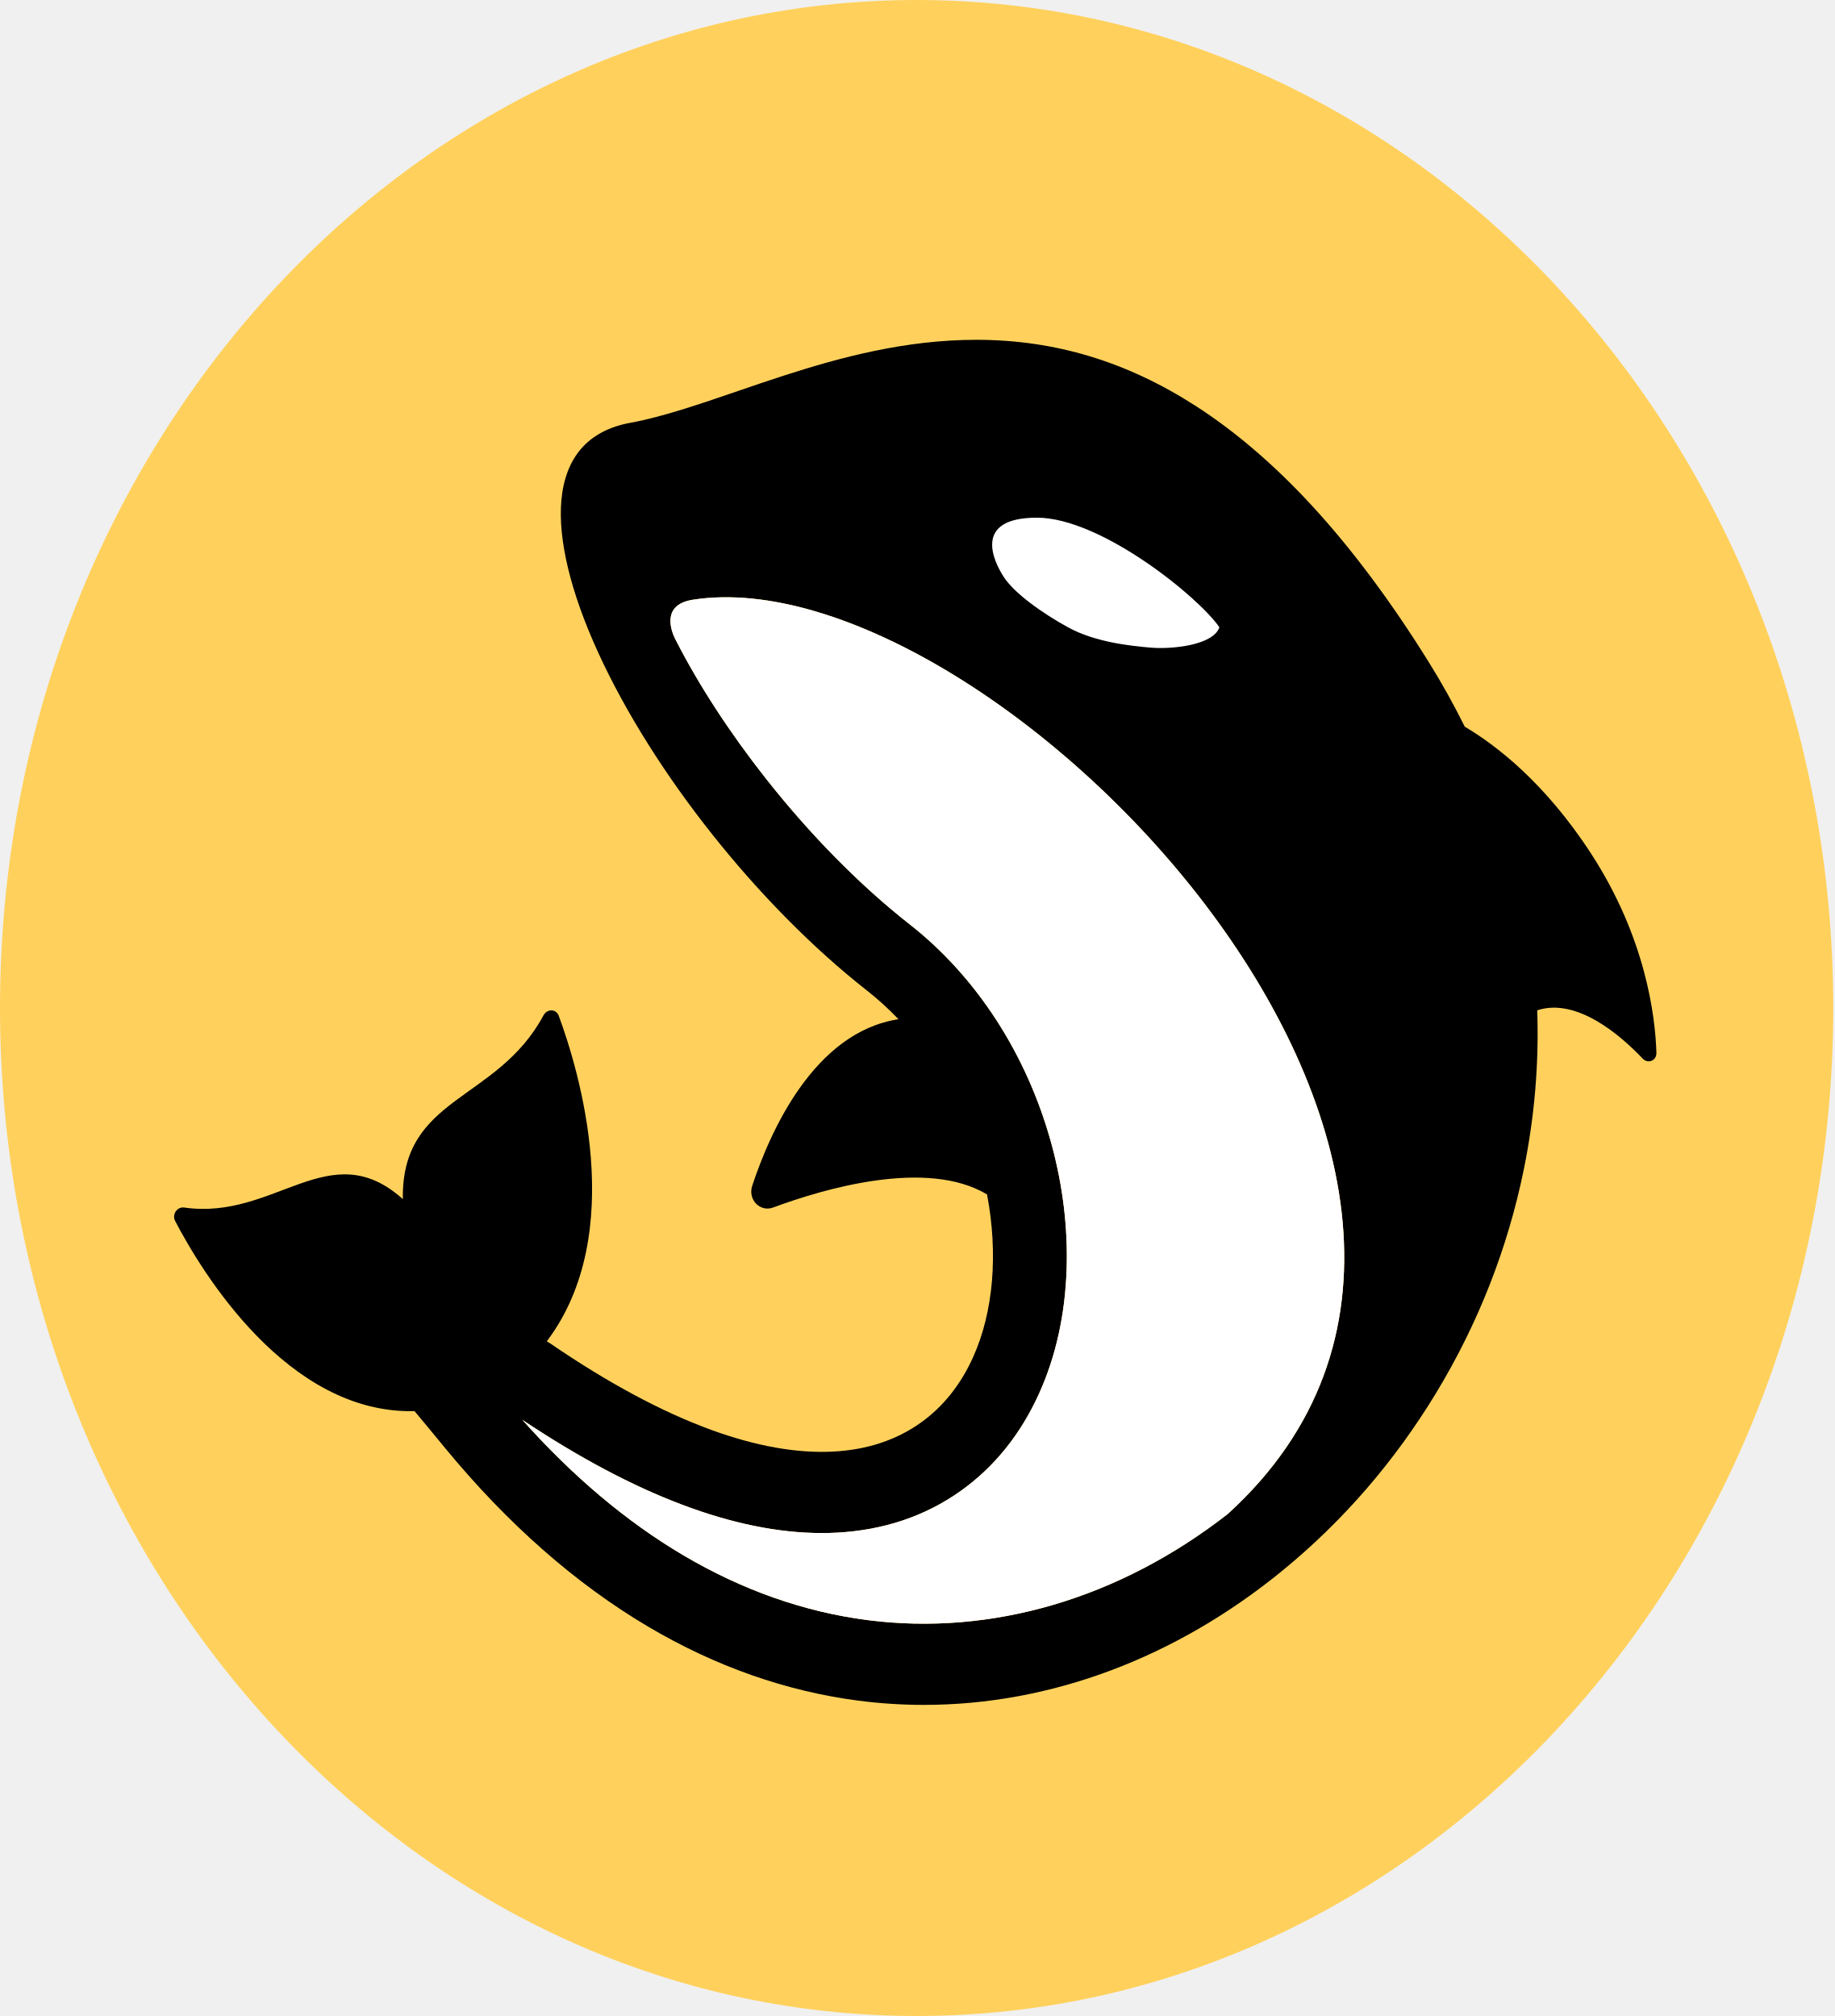
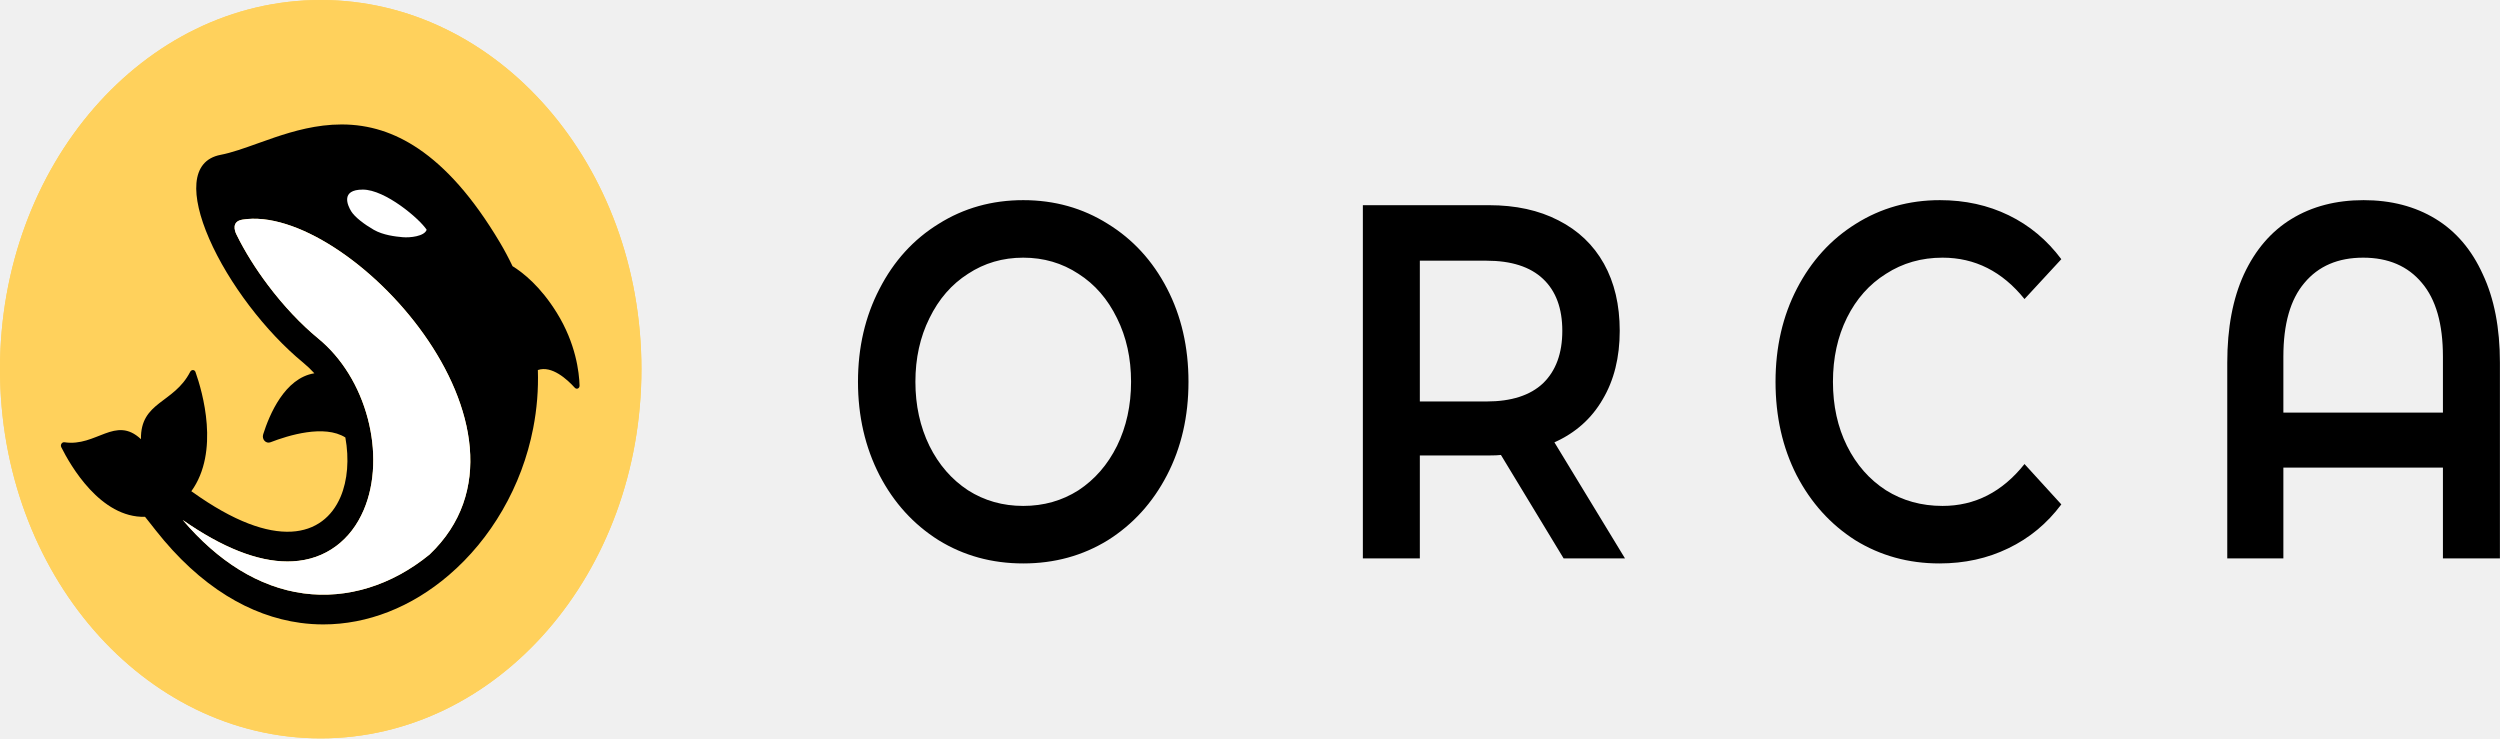
- <svg xmlns="http://www.w3.org/2000/svg" width="273" height="300" viewBox="0 0 273 300" fill="none">
-   <path d="M272.739 150C272.739 232.842 211.684 300 136.37 300C61.055 300 0 232.842 0 150C0 67.158 61.055 0 136.37 0C211.684 0 272.739 67.158 272.739 150Z" fill="#FFD15C" />
-   <path d="M236.722 127.041C229.824 116.416 222.502 110.845 217.919 108.139C216.31 104.887 214.527 101.684 212.57 98.537C206.928 89.464 201.049 81.598 195.099 75.156C189.535 69.13 183.73 64.159 177.845 60.38C167.604 53.8 156.984 50.591 145.374 50.567C145.33 50.567 145.286 50.567 145.241 50.567C134.613 50.567 124.907 53.227 116.809 55.831C114.485 56.578 112.124 57.386 109.837 58.171C103.991 60.173 98.469 62.065 93.809 62.909C90.635 63.484 88.146 64.801 86.415 66.824C84.78 68.734 83.807 71.287 83.522 74.412C82.99 80.257 84.875 88.089 88.973 97.061C97.17 115.007 112.872 134.763 128.974 147.396C130.627 148.692 132.194 150.122 133.667 151.665C133.645 151.672 133.624 151.676 133.601 151.681C121.079 153.648 114.554 168.451 111.913 176.449C111.224 178.535 113.099 180.403 115.012 179.693C122.6 176.88 137.892 172.377 146.845 177.742C148.517 186.541 147.812 195.168 144.793 201.91C142.942 206.044 140.304 209.349 136.953 211.733C133.339 214.306 128.974 215.744 123.976 216.009C118.561 216.297 112.422 215.2 105.732 212.75C98.451 210.084 90.457 205.791 81.971 199.989L81.813 199.883L81.65 199.787C81.553 199.73 81.452 199.666 81.351 199.6C93.499 183.497 86.092 159.178 83.128 151.161C82.732 150.092 81.391 150.1 80.857 151.095C73.917 164.021 59.68 163.061 59.933 178.457C59.927 178.445 59.921 178.433 59.915 178.422C49.032 168.687 40.953 181.638 27.41 179.693C26.368 179.544 25.538 180.702 26.061 181.703C29.966 189.185 42.758 210.465 61.675 209.989C62.426 210.89 63.294 211.932 63.967 212.75L66.249 215.521C75.52 226.773 85.672 235.702 96.427 242.06C106.443 247.984 116.987 251.69 127.764 253.08C130.992 253.497 134.229 253.704 137.463 253.704C156.228 253.704 174.88 246.763 190.858 233.672C199.822 226.328 207.484 217.466 213.628 207.332C219.917 196.961 224.32 185.736 226.713 173.971C228.308 166.133 228.97 158.227 228.7 150.342C234.633 148.4 241.185 154.155 244.392 157.533C245.175 158.357 246.466 157.846 246.43 156.654C246.264 151.252 244.856 139.572 236.722 127.041ZM182.651 225.302C166.525 237.875 147.567 243.473 129.044 241.084C119.644 239.872 110.42 236.621 101.627 231.42C93.231 226.457 85.201 219.695 77.707 211.283C94.456 222.472 109.422 228.131 122.253 228.131C123.012 228.131 123.763 228.113 124.505 228.072C131.463 227.703 137.657 225.618 142.917 221.873C147.957 218.287 151.901 213.365 154.643 207.247C157.084 201.797 158.442 195.667 158.679 189.025C158.9 182.823 158.14 176.485 156.419 170.187C152.803 156.97 145.321 145.383 135.351 137.561C127.968 131.768 120.56 124.258 113.935 115.845C108.574 109.04 104.016 102.033 100.595 95.364L100.597 95.356C100.597 95.356 100.569 95.31 100.526 95.227C100.491 95.159 100.456 95.09 100.422 95.022C99.854 93.856 98.362 89.987 103.064 89.248C147.481 82.27 237.856 175.086 182.651 225.302Z" fill="black" />
-   <path d="M103.064 89.248C98.361 89.987 99.854 93.854 100.422 95.022C100.456 95.09 100.491 95.159 100.526 95.227C100.571 95.31 100.597 95.356 100.597 95.356L100.596 95.364C104.016 102.033 108.575 109.04 113.935 115.845C120.562 124.258 127.968 131.768 135.351 137.561C145.322 145.383 152.804 156.97 156.419 170.187C158.14 176.485 158.9 182.823 158.679 189.025C158.442 195.666 157.084 201.797 154.643 207.247C151.902 213.365 147.957 218.287 142.917 221.873C137.657 225.616 131.462 227.703 124.505 228.072C123.763 228.113 123.01 228.131 122.253 228.131C109.422 228.131 94.456 222.472 77.707 211.283C85.202 219.695 93.232 226.457 101.627 231.42C110.42 236.621 119.644 239.871 129.044 241.084C147.567 243.471 166.525 237.874 182.651 225.302C237.856 175.086 147.481 82.27 103.064 89.248Z" fill="white" />
-   <path d="M71.877 200.241C71.877 200.243 71.898 200.248 71.934 200.252C71.894 200.241 71.875 200.24 71.877 200.241Z" fill="black" />
-   <path d="M73.682 199.363C73.697 199.339 73.704 199.325 73.704 199.325C73.702 199.323 73.695 199.336 73.682 199.363Z" fill="black" />
-   <path d="M149.332 85.856C147.791 83.481 144.705 77.035 154.267 77.035C163.831 77.035 178.442 88.945 181.413 93.351C180.487 96.036 174.318 96.636 171.234 96.376C168.149 96.116 162.906 95.558 158.896 93.351C154.884 91.144 150.875 88.231 149.332 85.856Z" fill="white" />
+ <svg xmlns="http://www.w3.org/2000/svg" width="8353" height="2467" viewBox="0 0 8353 2467" fill="none">
+   <g clip-path="url(#clip0_2003_170)">
+     <path d="M3418.82 1882.56C3314.35 1882.56 3220.13 1856.71 3136.16 1805.01C3052.19 1752.19 2986.28 1679.69 2938.44 1587.53C2890.6 1494.25 2866.68 1390.29 2866.68 1275.65C2866.68 1161.01 2890.6 1057.61 2938.44 965.445C2986.28 872.16 3052.19 799.667 3136.16 747.967C3220.13 695.143 3314.35 668.73 3418.82 668.73C3523.3 668.73 3617.52 695.143 3701.49 747.967C3785.46 799.667 3851.36 871.598 3899.21 963.759C3947.05 1055.92 3970.97 1159.88 3970.97 1275.65C3970.97 1391.41 3947.05 1495.37 3899.21 1587.53C3851.36 1679.69 3785.46 1752.19 3701.49 1805.01C3617.52 1856.71 3523.3 1882.56 3418.82 1882.56ZM3418.82 1690.37C3487.17 1690.37 3548.68 1672.95 3603.36 1638.11C3658.04 1602.14 3701 1552.69 3732.24 1489.75C3763.49 1425.69 3779.11 1354.32 3779.11 1275.65C3779.11 1196.97 3763.49 1126.17 3732.24 1063.23C3701 999.162 3658.04 949.71 3603.36 914.869C3548.68 878.903 3487.17 860.92 3418.82 860.92C3350.48 860.92 3288.96 878.903 3234.29 914.869C3179.61 949.71 3136.65 999.162 3105.4 1063.23C3074.16 1126.17 3058.54 1196.97 3058.54 1275.65C3058.54 1354.32 3074.16 1425.69 3105.4 1489.75C3136.65 1552.69 3179.61 1602.14 3234.29 1638.11C3288.96 1672.95 3350.48 1690.37 3418.82 1690.37ZM5224.36 1865.7L5014.92 1520.1C5006.14 1521.22 4992.96 1521.78 4975.38 1521.78H4743.97V1865.7H4553.58V685.589H4975.38C5064.23 685.589 5141.37 702.448 5206.78 736.166C5273.18 769.883 5323.95 818.212 5359.1 881.151C5394.25 944.09 5411.83 1018.83 5411.83 1105.37C5411.83 1194.16 5392.79 1270.59 5354.71 1334.65C5317.6 1398.72 5263.9 1446.48 5193.6 1477.95L5429.4 1865.7H5224.36ZM5219.97 1105.37C5219.97 1030.07 5198.49 972.188 5155.52 931.727C5112.56 891.266 5049.59 871.036 4966.59 871.036H4743.97V1341.4H4966.59C5049.59 1341.4 5112.56 1321.16 5155.52 1280.7C5198.49 1239.12 5219.97 1180.68 5219.97 1105.37ZM6480.14 1882.56C6376.64 1882.56 6282.91 1856.71 6198.94 1805.01C6115.95 1752.19 6050.53 1679.69 6002.69 1587.53C5955.82 1495.37 5932.39 1391.41 5932.39 1275.65C5932.39 1159.88 5956.31 1055.92 6004.15 963.759C6052 871.598 6117.41 799.667 6200.41 747.967C6284.38 695.143 6378.11 668.73 6481.61 668.73C6565.58 668.73 6642.22 685.589 6711.55 719.307C6780.87 753.024 6839.45 801.915 6887.3 865.978L6764.27 999.162C6690.06 907.001 6598.77 860.92 6490.39 860.92C6420.09 860.92 6357.12 878.903 6301.46 914.869C6245.81 949.71 6202.36 998.6 6171.11 1061.54C6139.87 1124.48 6124.25 1195.85 6124.25 1275.65C6124.25 1355.44 6139.87 1426.81 6171.11 1489.75C6202.36 1552.69 6245.81 1602.14 6301.46 1638.11C6357.12 1672.95 6420.09 1690.37 6490.39 1690.37C6598.77 1690.37 6690.06 1643.73 6764.27 1550.44L6887.3 1685.31C6839.45 1749.38 6780.38 1798.27 6710.08 1831.99C6640.76 1865.7 6564.11 1882.56 6480.14 1882.56ZM7897.22 668.73C7989 668.73 8069.07 689.523 8137.41 731.108C8205.76 772.693 8258.49 834.508 8295.59 916.554C8333.67 997.477 8352.71 1095.82 8352.71 1211.58V1865.7H8162.31V1562.25H7629.2V1865.7H7441.74V1211.58C7441.74 1095.82 7460.29 997.477 7497.39 916.554C7535.47 834.508 7588.68 772.693 7657.03 731.108C7725.38 689.523 7805.44 668.73 7897.22 668.73ZM8162.31 1378.48V1191.35C8162.31 1082.33 8138.88 1000.29 8092.01 945.214C8045.15 889.018 7979.73 860.92 7895.76 860.92C7811.79 860.92 7746.37 889.018 7699.5 945.214C7652.64 1000.29 7629.2 1082.33 7629.2 1191.35V1378.48H8162.31Z" fill="black" />
+     <path d="M2143.17 1233.5C2143.17 1914.74 1663.4 2467 1071.59 2467C479.768 2467 0 1914.74 0 1233.5C0 552.26 479.768 0 1071.59 0C1663.4 0 2143.17 552.26 2143.17 1233.5Z" fill="#FFD15C" />
+     <path d="M1860.15 1044.71C1805.94 957.327 1748.41 911.516 1712.39 889.268C1699.75 862.524 1685.74 836.185 1670.36 810.301C1626.03 735.696 1579.83 671.009 1533.08 618.033C1489.36 568.485 1443.74 527.606 1397.5 496.524C1317.03 442.42 1233.57 416.028 1142.34 415.832C1141.99 415.832 1141.65 415.832 1141.3 415.832C1057.78 415.832 981.509 437.704 917.878 459.118C899.615 465.258 881.068 471.908 863.093 478.363C817.159 494.825 773.763 510.386 737.149 517.324C712.202 522.054 692.645 532.885 679.044 549.516C666.199 565.22 658.545 586.215 656.309 611.919C652.135 659.983 666.946 724.383 699.148 798.163C763.56 945.739 886.936 1108.2 1013.47 1212.09C1026.46 1222.75 1038.77 1234.51 1050.35 1247.19C1050.18 1247.25 1050.01 1247.29 1049.83 1247.33C951.432 1263.5 900.161 1385.23 879.404 1451C873.989 1468.15 888.718 1483.52 903.759 1477.68C963.383 1454.54 1083.55 1417.52 1153.9 1461.63C1167.04 1533.99 1161.5 1604.93 1137.78 1660.37C1123.23 1694.37 1102.5 1721.55 1076.17 1741.15C1047.77 1762.31 1013.47 1774.13 974.201 1776.31C931.645 1778.68 883.407 1769.67 830.833 1749.51C773.626 1727.59 710.806 1692.29 644.118 1644.57L642.883 1643.7L641.599 1642.92C640.843 1642.44 640.047 1641.92 639.251 1641.38C734.708 1508.96 676.505 1308.98 653.213 1243.05C650.104 1234.26 639.568 1234.32 635.37 1242.5C580.829 1348.8 468.962 1340.91 470.949 1467.51C470.903 1467.41 470.858 1467.32 470.812 1467.23C385.288 1387.17 321.805 1493.67 215.384 1477.68C207.2 1476.45 200.674 1485.98 204.783 1494.21C235.474 1555.73 335.993 1730.73 484.637 1726.81C490.537 1734.22 497.362 1742.79 502.65 1749.51L520.586 1772.3C593.429 1864.83 673.21 1938.26 757.716 1990.54C836.428 2039.26 919.274 2069.74 1003.96 2081.17C1029.33 2084.59 1054.76 2086.29 1080.18 2086.29C1227.63 2086.29 1374.2 2029.22 1499.76 1921.56C1570.19 1861.18 1630.4 1788.3 1678.68 1704.96C1728.1 1619.67 1762.7 1527.37 1781.5 1430.62C1794.04 1366.17 1799.23 1301.16 1797.11 1236.31C1843.74 1220.35 1895.22 1267.67 1920.42 1295.45C1926.57 1302.22 1936.72 1298.02 1936.44 1288.22C1935.13 1243.8 1924.07 1147.75 1860.15 1044.71ZM1435.26 1852.74C1308.55 1956.13 1159.57 2002.16 1014.02 1982.51C940.159 1972.55 867.677 1945.81 798.578 1903.05C732.608 1862.23 669.509 1806.63 610.614 1737.46C742.231 1829.46 859.832 1876 960.658 1876C966.619 1876 972.522 1875.85 978.356 1875.52C1033.03 1872.48 1081.7 1855.33 1123.04 1824.54C1162.64 1795.05 1193.63 1754.57 1215.18 1704.26C1234.36 1659.44 1245.03 1609.04 1246.89 1554.41C1248.63 1503.42 1242.66 1451.3 1229.13 1399.51C1200.72 1290.82 1141.92 1195.54 1063.58 1131.21C1005.56 1083.58 947.355 1021.82 895.294 952.634C853.173 896.675 817.349 839.057 790.474 784.21L790.484 784.142C790.484 784.142 790.269 783.766 789.927 783.086C789.654 782.524 789.381 781.962 789.112 781.4C784.65 771.813 772.924 739.995 809.87 733.92C1158.89 676.538 1869.06 1439.79 1435.26 1852.74Z" fill="black" />
+     <path d="M809.87 733.917C772.914 739.992 784.65 771.793 789.112 781.397C789.38 781.959 789.654 782.521 789.927 783.082C790.279 783.762 790.484 784.139 790.484 784.139L790.474 784.206C817.349 839.054 853.173 896.671 895.294 952.631C947.37 1021.81 1005.56 1083.57 1063.58 1131.21C1141.93 1195.53 1200.73 1290.82 1229.13 1399.51C1242.66 1451.3 1248.63 1503.41 1246.89 1554.41C1245.03 1609.02 1234.36 1659.44 1215.18 1704.26C1193.63 1754.57 1162.64 1795.05 1123.04 1824.53C1081.7 1855.32 1033.02 1872.47 978.355 1875.51C972.522 1875.85 966.605 1876 960.658 1876C859.832 1876 742.231 1829.46 610.614 1737.45C669.509 1806.62 732.608 1862.23 798.578 1903.04C867.677 1945.81 940.159 1972.54 1014.02 1982.51C1159.57 2002.15 1308.55 1956.12 1435.26 1852.73C1869.06 1439.79 1158.89 676.535 809.87 733.917Z" fill="white" />
+     <path d="M564.806 1646.65C564.806 1646.66 564.972 1646.7 565.26 1646.74C564.943 1646.65 564.792 1646.64 564.806 1646.65Z" fill="black" />
+     <path d="M578.993 1639.42C579.105 1639.23 579.164 1639.12 579.164 1639.12C579.149 1639.1 579.096 1639.21 578.993 1639.42Z" fill="black" />
+     <path d="M1173.44 706.022C1161.33 686.494 1137.09 633.484 1212.23 633.484C1287.38 633.484 1402.19 731.423 1425.54 767.652C1418.26 789.737 1369.78 794.671 1345.55 792.53C1321.31 790.389 1280.1 785.803 1248.6 767.652C1217.07 749.506 1185.56 725.556 1173.44 706.022Z" fill="white" />
+     <path d="M2143.17 1233.5C2143.17 1914.74 1663.4 2467 1071.59 2467C479.768 2467 0 1914.74 0 1233.5C0 552.26 479.768 0 1071.59 0C1663.4 0 2143.17 552.26 2143.17 1233.5Z" fill="#FFD15C" />
+     <path d="M1860.15 1044.71C1805.94 957.327 1748.41 911.516 1712.39 889.268C1699.75 862.524 1685.74 836.185 1670.36 810.301C1626.03 735.696 1579.83 671.009 1533.08 618.033C1489.36 568.485 1443.74 527.606 1397.5 496.524C1317.03 442.42 1233.57 416.028 1142.34 415.832C1141.99 415.832 1141.65 415.832 1141.3 415.832C1057.78 415.832 981.509 437.704 917.878 459.118C899.615 465.258 881.068 471.908 863.093 478.363C817.159 494.825 773.763 510.386 737.149 517.324C712.202 522.054 692.645 532.885 679.044 549.516C666.199 565.22 658.545 586.215 656.309 611.919C652.135 659.983 666.946 724.383 699.148 798.163C763.56 945.739 886.936 1108.2 1013.47 1212.09C1026.46 1222.75 1038.77 1234.51 1050.35 1247.19C1050.18 1247.25 1050.01 1247.29 1049.83 1247.33C951.432 1263.5 900.161 1385.23 879.404 1451C873.989 1468.15 888.718 1483.52 903.759 1477.68C963.383 1454.54 1083.55 1417.52 1153.9 1461.63C1167.04 1533.99 1161.5 1604.93 1137.78 1660.37C1123.23 1694.37 1102.5 1721.55 1076.17 1741.15C1047.77 1762.31 1013.47 1774.13 974.201 1776.31C931.645 1778.68 883.407 1769.67 830.833 1749.51C773.626 1727.59 710.806 1692.29 644.118 1644.57L642.883 1643.7L641.599 1642.92C640.843 1642.44 640.047 1641.92 639.251 1641.38C734.708 1508.96 676.505 1308.98 653.213 1243.05C650.104 1234.26 639.568 1234.32 635.37 1242.5C580.829 1348.8 468.962 1340.91 470.949 1467.51C470.903 1467.41 470.858 1467.32 470.812 1467.23C385.288 1387.17 321.805 1493.67 215.384 1477.68C207.2 1476.45 200.674 1485.98 204.783 1494.21C235.474 1555.73 335.993 1730.73 484.637 1726.81C490.537 1734.22 497.362 1742.79 502.65 1749.51L520.586 1772.3C593.429 1864.83 673.21 1938.26 757.716 1990.54C836.428 2039.26 919.274 2069.74 1003.96 2081.17C1029.33 2084.59 1054.76 2086.29 1080.18 2086.29C1227.63 2086.29 1374.2 2029.22 1499.76 1921.56C1570.19 1861.18 1630.4 1788.3 1678.68 1704.96C1728.1 1619.67 1762.7 1527.37 1781.5 1430.62C1794.04 1366.17 1799.23 1301.16 1797.11 1236.31C1843.74 1220.35 1895.22 1267.67 1920.42 1295.45C1926.57 1302.22 1936.72 1298.02 1936.44 1288.22C1935.13 1243.8 1924.07 1147.75 1860.15 1044.71ZM1435.26 1852.74C1308.55 1956.13 1159.57 2002.16 1014.02 1982.51C940.159 1972.55 867.677 1945.81 798.578 1903.05C732.608 1862.23 669.509 1806.63 610.614 1737.46C742.231 1829.46 859.832 1876 960.658 1876C966.619 1876 972.522 1875.85 978.356 1875.52C1033.03 1872.48 1081.7 1855.33 1123.04 1824.54C1162.64 1795.05 1193.63 1754.57 1215.18 1704.26C1234.36 1659.44 1245.03 1609.04 1246.89 1554.41C1248.63 1503.42 1242.66 1451.3 1229.13 1399.51C1200.72 1290.82 1141.92 1195.54 1063.58 1131.21C1005.56 1083.58 947.355 1021.82 895.294 952.634C853.173 896.675 817.349 839.057 790.474 784.21L790.484 784.142C790.484 784.142 790.269 783.766 789.927 783.086C789.654 782.524 789.381 781.962 789.112 781.4C784.65 771.813 772.924 739.995 809.87 733.92C1158.89 676.538 1869.06 1439.79 1435.26 1852.74Z" fill="black" />
+     <path d="M809.87 733.917C772.914 739.992 784.65 771.793 789.112 781.397C789.38 781.959 789.654 782.521 789.927 783.082C790.279 783.762 790.484 784.139 790.484 784.139L790.474 784.206C817.349 839.054 853.173 896.671 895.294 952.631C947.37 1021.81 1005.56 1083.57 1063.58 1131.21C1141.93 1195.53 1200.73 1290.82 1229.13 1399.51C1242.66 1451.3 1248.63 1503.41 1246.89 1554.41C1245.03 1609.02 1234.36 1659.44 1215.18 1704.26C1193.63 1754.57 1162.64 1795.05 1123.04 1824.53C1081.7 1855.32 1033.02 1872.47 978.355 1875.51C972.522 1875.85 966.605 1876 960.658 1876C859.832 1876 742.231 1829.46 610.614 1737.45C669.509 1806.62 732.608 1862.23 798.578 1903.04C867.677 1945.81 940.159 1972.54 1014.02 1982.51C1159.57 2002.15 1308.55 1956.12 1435.26 1852.73C1869.06 1439.79 1158.89 676.535 809.87 733.917Z" fill="white" />
+     <path d="M564.806 1646.65C564.806 1646.66 564.972 1646.7 565.26 1646.74C564.943 1646.65 564.792 1646.64 564.806 1646.65Z" fill="black" />
+     <path d="M578.993 1639.42C579.105 1639.23 579.164 1639.12 579.164 1639.12C579.149 1639.1 579.096 1639.21 578.993 1639.42Z" fill="black" />
+     <path d="M1173.44 706.022C1161.33 686.494 1137.09 633.484 1212.23 633.484C1287.38 633.484 1402.19 731.423 1425.54 767.652C1418.26 789.737 1369.78 794.671 1345.55 792.53C1321.31 790.389 1280.1 785.803 1248.6 767.652C1217.07 749.506 1185.56 725.556 1173.44 706.022Z" fill="white" />
+   </g>
+   <defs>
+     <clipPath id="clip0_2003_170">
+       <rect width="8353" height="2467" fill="white" />
+     </clipPath>
+   </defs>
</svg>
